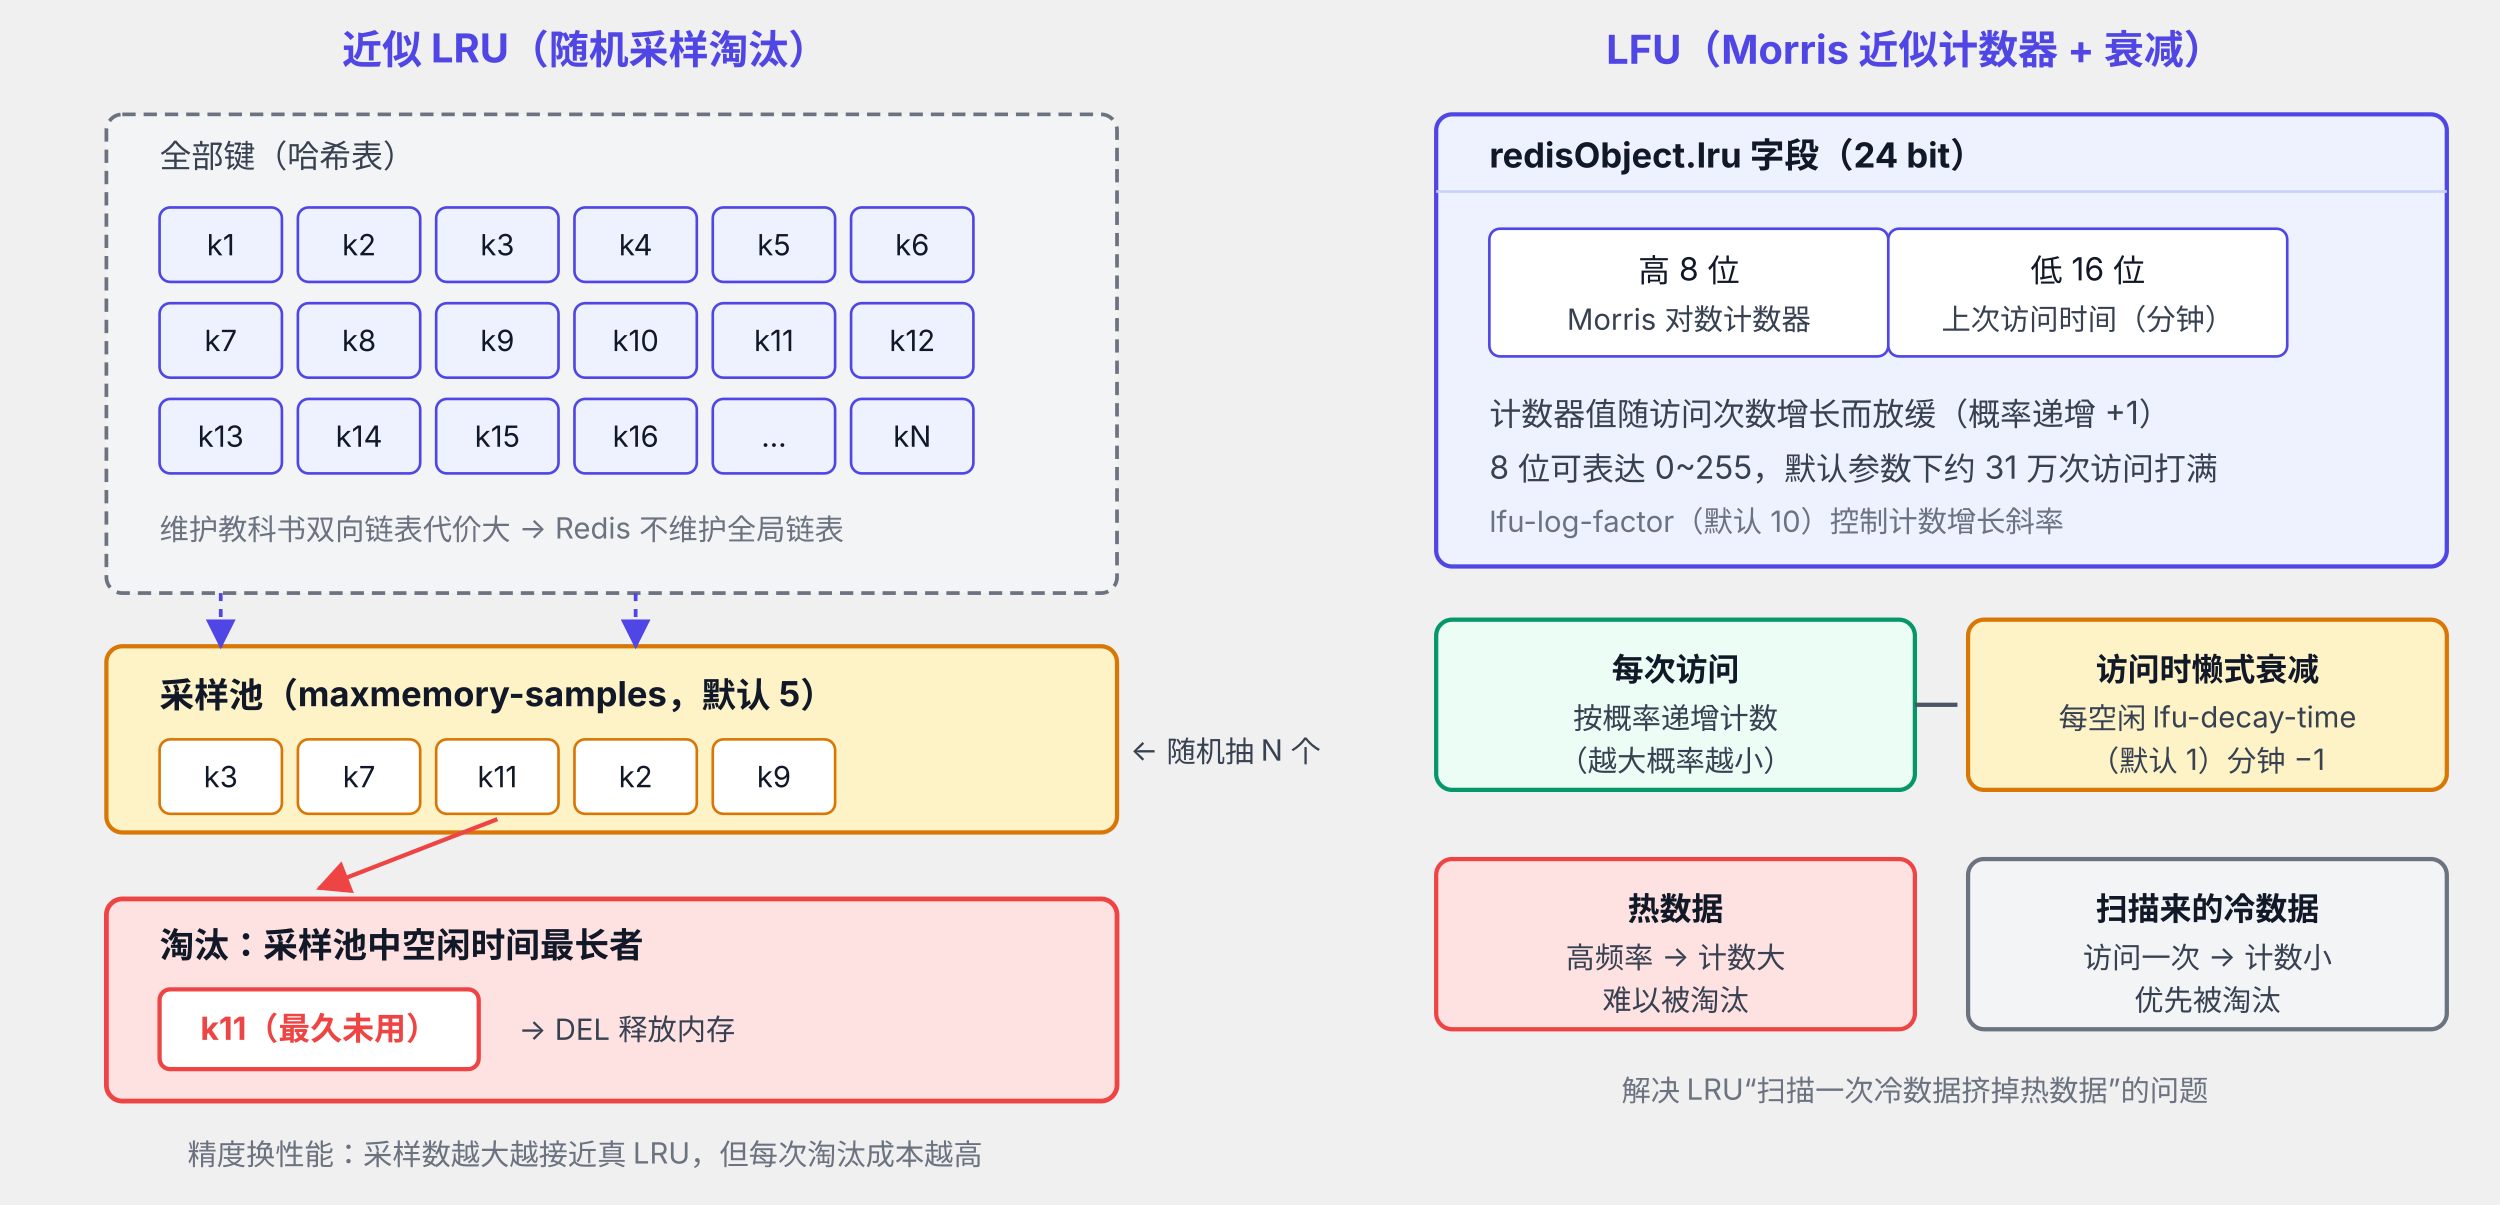
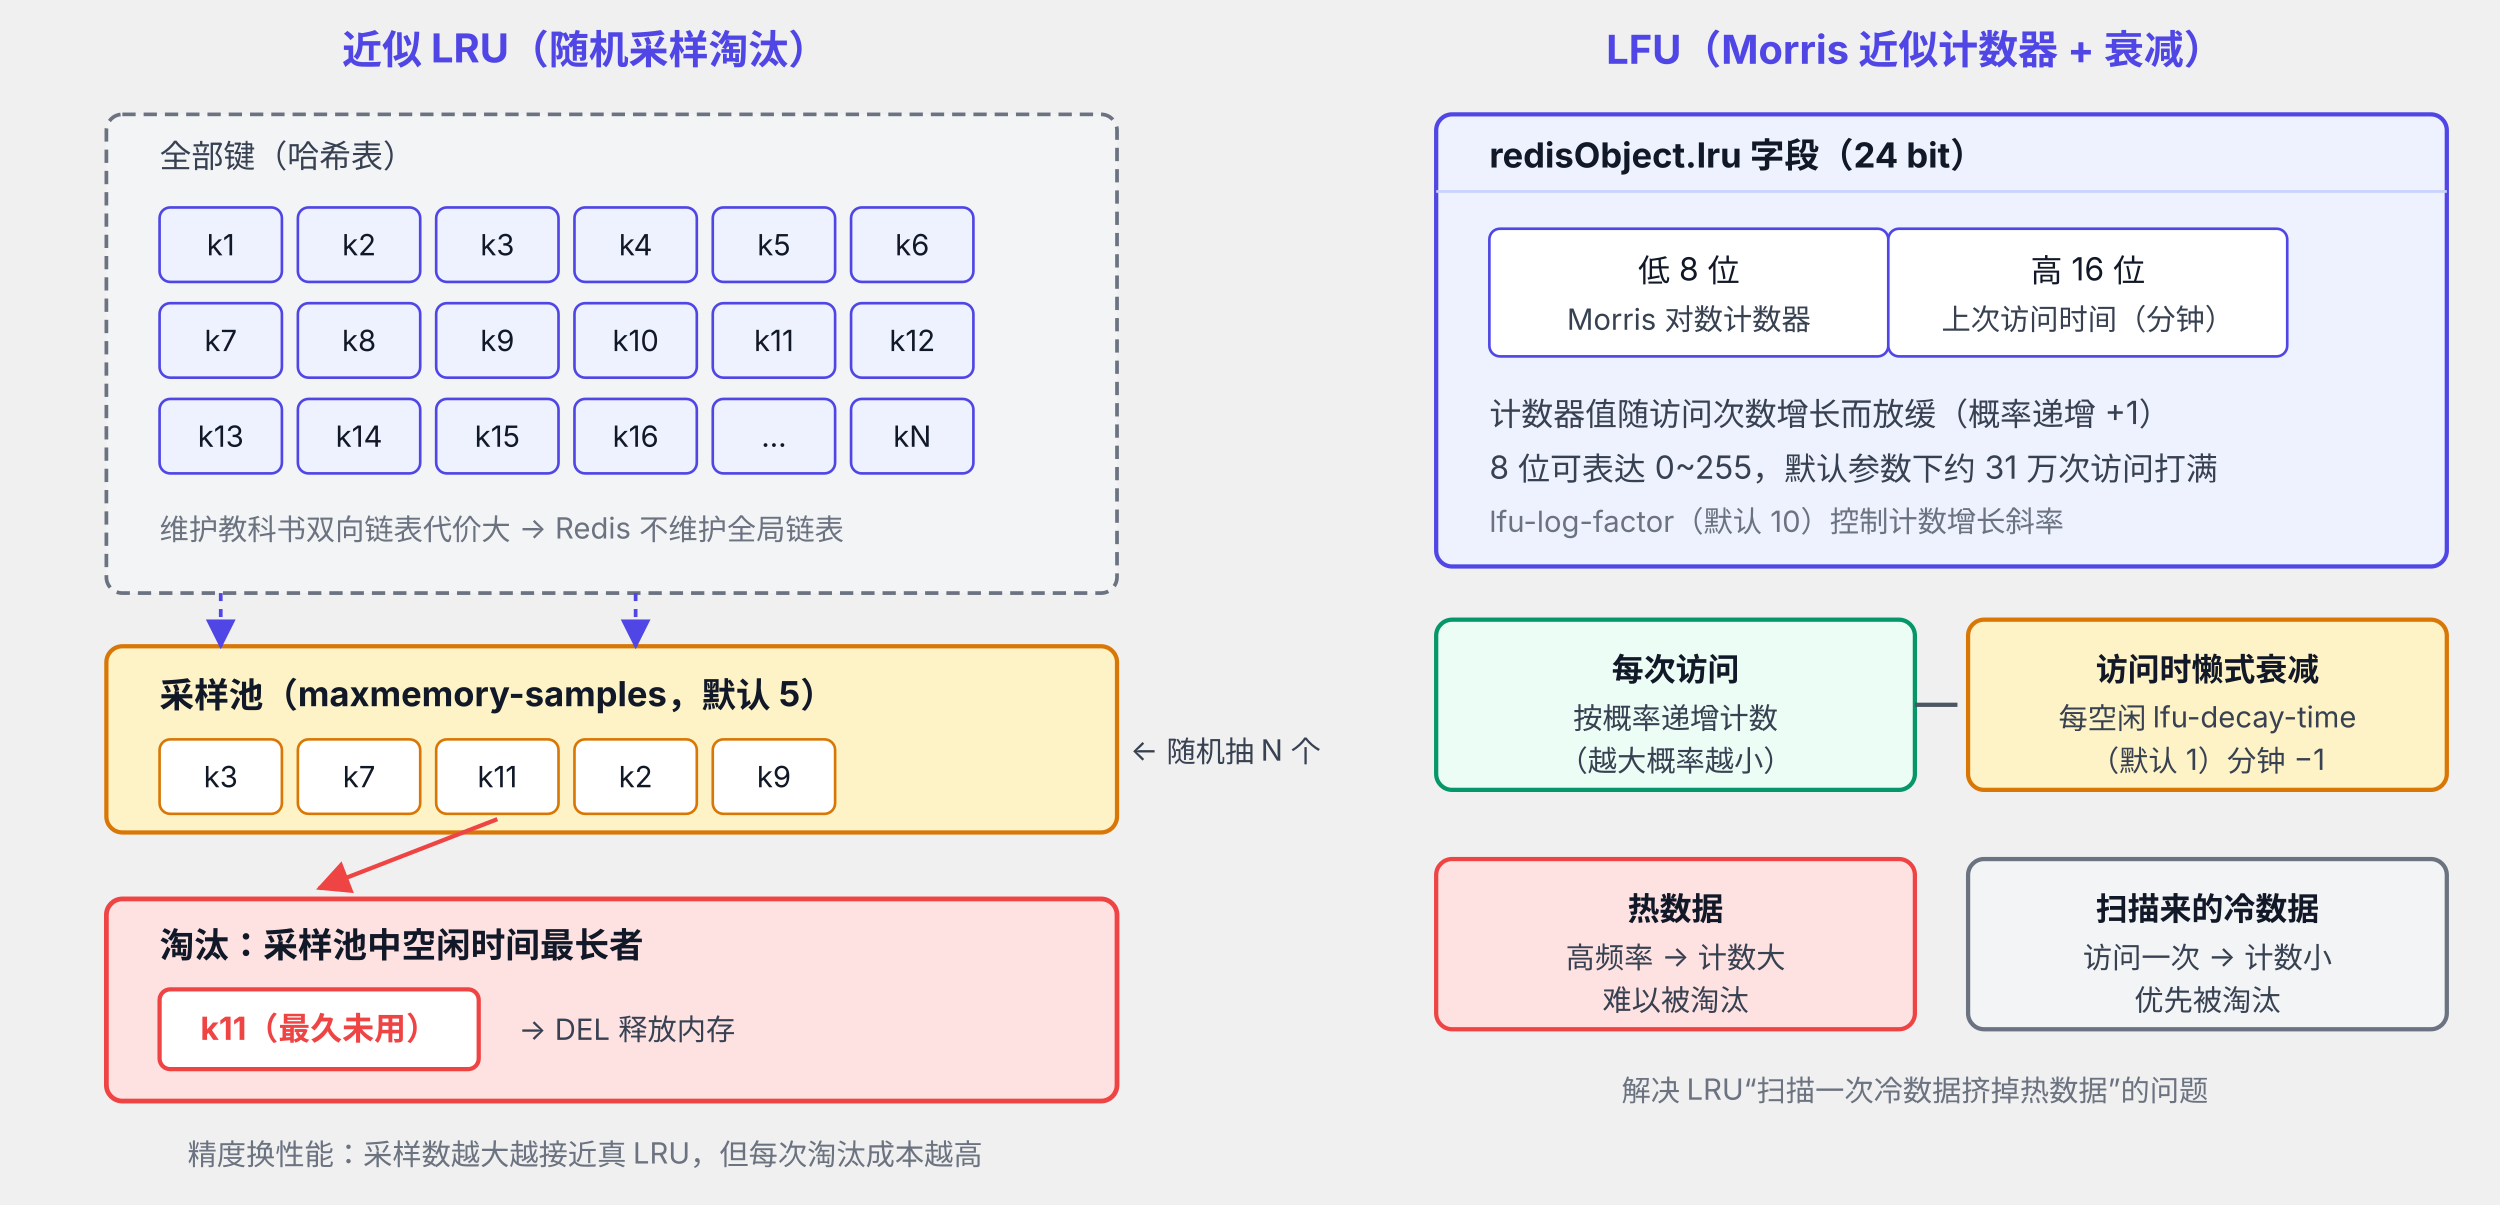
<svg xmlns="http://www.w3.org/2000/svg" viewBox="0 72 940 453" font-family="system-ui, -apple-system, 'PingFang SC', 'Microsoft YaHei', sans-serif">
  <defs>
    <marker id="arrow" viewBox="0 0 10 10" refX="9" refY="5" markerWidth="8" markerHeight="8" orient="auto-start-reverse">
      <path d="M0,0 L10,5 L0,10 z" fill="#4B5563" />
    </marker>
    <marker id="arrowRed" viewBox="0 0 10 10" refX="9" refY="5" markerWidth="8" markerHeight="8" orient="auto-start-reverse">
      <path d="M0,0 L10,5 L0,10 z" fill="#EF4444" />
    </marker>
    <marker id="arrowInd" viewBox="0 0 10 10" refX="9" refY="5" markerWidth="8" markerHeight="8" orient="auto-start-reverse">
      <path d="M0,0 L10,5 L0,10 z" fill="#4F46E5" />
    </marker>
  </defs>
  <text x="220" y="96" text-anchor="middle" font-size="15" font-weight="700" fill="#4F46E5">近似 LRU（随机采样淘汰）</text>
  <rect x="40" y="115" width="380" height="180" rx="6" fill="#F3F4F6" stroke="#6B7280" stroke-width="1.4" stroke-dasharray="5,3" />
  <text x="60" y="135" font-size="12" fill="#374151">全部键（哈希表）</text>
  <g font-size="11" fill="#111827">
    <rect x="60" y="150" width="46" height="28" rx="4" fill="#EEF2FF" stroke="#4F46E5" />
    <text x="83" y="168" text-anchor="middle">k1</text>
    <rect x="112" y="150" width="46" height="28" rx="4" fill="#EEF2FF" stroke="#4F46E5" />
    <text x="135" y="168" text-anchor="middle">k2</text>
    <rect x="164" y="150" width="46" height="28" rx="4" fill="#EEF2FF" stroke="#4F46E5" />
    <text x="187" y="168" text-anchor="middle">k3</text>
    <rect x="216" y="150" width="46" height="28" rx="4" fill="#EEF2FF" stroke="#4F46E5" />
    <text x="239" y="168" text-anchor="middle">k4</text>
    <rect x="268" y="150" width="46" height="28" rx="4" fill="#EEF2FF" stroke="#4F46E5" />
    <text x="291" y="168" text-anchor="middle">k5</text>
    <rect x="320" y="150" width="46" height="28" rx="4" fill="#EEF2FF" stroke="#4F46E5" />
    <text x="343" y="168" text-anchor="middle">k6</text>
    <rect x="60" y="186" width="46" height="28" rx="4" fill="#EEF2FF" stroke="#4F46E5" />
    <text x="83" y="204" text-anchor="middle">k7</text>
    <rect x="112" y="186" width="46" height="28" rx="4" fill="#EEF2FF" stroke="#4F46E5" />
    <text x="135" y="204" text-anchor="middle">k8</text>
    <rect x="164" y="186" width="46" height="28" rx="4" fill="#EEF2FF" stroke="#4F46E5" />
    <text x="187" y="204" text-anchor="middle">k9</text>
    <rect x="216" y="186" width="46" height="28" rx="4" fill="#EEF2FF" stroke="#4F46E5" />
    <text x="239" y="204" text-anchor="middle">k10</text>
    <rect x="268" y="186" width="46" height="28" rx="4" fill="#EEF2FF" stroke="#4F46E5" />
    <text x="291" y="204" text-anchor="middle">k11</text>
    <rect x="320" y="186" width="46" height="28" rx="4" fill="#EEF2FF" stroke="#4F46E5" />
    <text x="343" y="204" text-anchor="middle">k12</text>
    <rect x="60" y="222" width="46" height="28" rx="4" fill="#EEF2FF" stroke="#4F46E5" />
    <text x="83" y="240" text-anchor="middle">k13</text>
    <rect x="112" y="222" width="46" height="28" rx="4" fill="#EEF2FF" stroke="#4F46E5" />
    <text x="135" y="240" text-anchor="middle">k14</text>
    <rect x="164" y="222" width="46" height="28" rx="4" fill="#EEF2FF" stroke="#4F46E5" />
    <text x="187" y="240" text-anchor="middle">k15</text>
    <rect x="216" y="222" width="46" height="28" rx="4" fill="#EEF2FF" stroke="#4F46E5" />
    <text x="239" y="240" text-anchor="middle">k16</text>
    <rect x="268" y="222" width="46" height="28" rx="4" fill="#EEF2FF" stroke="#4F46E5" />
    <text x="291" y="240" text-anchor="middle">...</text>
    <rect x="320" y="222" width="46" height="28" rx="4" fill="#EEF2FF" stroke="#4F46E5" />
    <text x="343" y="240" text-anchor="middle">kN</text>
  </g>
  <text x="60" y="275" font-size="11" fill="#6B7280">维护教科书双向链表代价大 → Redis 不维护全局链表</text>
  <rect x="40" y="315" width="380" height="70" rx="6" fill="#FEF3C7" stroke="#D97706" stroke-width="1.6" />
  <text x="60" y="338" font-size="13" font-weight="700" fill="#111827">采样池（maxmemory-samples，默认 5）</text>
  <g font-size="11" fill="#111827">
    <rect x="60" y="350" width="46" height="28" rx="4" fill="#FFFFFF" stroke="#D97706" />
    <text x="83" y="368" text-anchor="middle">k3</text>
    <rect x="112" y="350" width="46" height="28" rx="4" fill="#FFFFFF" stroke="#D97706" />
    <text x="135" y="368" text-anchor="middle">k7</text>
    <rect x="164" y="350" width="46" height="28" rx="4" fill="#FFFFFF" stroke="#D97706" />
    <text x="187" y="368" text-anchor="middle">k11</text>
    <rect x="216" y="350" width="46" height="28" rx="4" fill="#FFFFFF" stroke="#D97706" />
    <text x="239" y="368" text-anchor="middle">k2</text>
    <rect x="268" y="350" width="46" height="28" rx="4" fill="#FFFFFF" stroke="#D97706" />
    <text x="291" y="368" text-anchor="middle">k9</text>
  </g>
  <path d="M 83 295 L 83 315" fill="none" stroke="#4F46E5" stroke-width="1.4" stroke-dasharray="3,3" marker-end="url(#arrowInd)" />
  <path d="M 239 295 L 239 315" fill="none" stroke="#4F46E5" stroke-width="1.4" stroke-dasharray="3,3" marker-end="url(#arrowInd)" />
  <text x="425" y="358" font-size="11" fill="#374151">← 随机抽 N 个</text>
  <rect x="40" y="410" width="380" height="76" rx="6" fill="#FEE2E2" stroke="#EF4444" stroke-width="1.8" />
  <text x="60" y="432" font-size="13" font-weight="700" fill="#111827">淘汰：采样池中空闲时间最长者</text>
  <rect x="60" y="444" width="120" height="30" rx="4" fill="#FFFFFF" stroke="#EF4444" stroke-width="1.6" />
  <text x="120" y="463" text-anchor="middle" font-size="12" fill="#EF4444" font-weight="700">k11（最久未用）</text>
  <text x="195" y="463" font-size="11" fill="#374151">→ DEL 释放内存</text>
  <path d="M 187 380 L 120 406" fill="none" stroke="#EF4444" stroke-width="1.6" marker-end="url(#arrowRed)" />
  <text x="220" y="510" text-anchor="middle" font-size="11" fill="#6B7280">精度换性能：采样数越大越接近真 LRU，但每次淘汰成本越高</text>
  <text x="720" y="96" text-anchor="middle" font-size="15" font-weight="700" fill="#4F46E5">LFU（Morris 近似计数器 + 衰减）</text>
  <rect x="540" y="115" width="380" height="170" rx="6" fill="#EEF2FF" stroke="#4F46E5" stroke-width="1.6" />
  <text x="560" y="135" font-size="13" font-weight="700" fill="#111827">redisObject.lru 字段（24 bit）</text>
  <line x1="540" y1="144" x2="920" y2="144" stroke="#C7D2FE" stroke-width="1" />
  <rect x="560" y="158" width="150" height="48" rx="4" fill="#FFFFFF" stroke="#4F46E5" />
-   <text x="635" y="178" text-anchor="middle" font-size="12" fill="#111827">高 8 位</text>
+   <text x="635" y="178" text-anchor="middle" font-size="12" fill="#111827">低 8 位</text>
  <text x="635" y="196" text-anchor="middle" font-size="11" fill="#374151">Morris 对数计数器</text>
  <rect x="710" y="158" width="150" height="48" rx="4" fill="#FFFFFF" stroke="#4F46E5" />
-   <text x="785" y="178" text-anchor="middle" font-size="12" fill="#111827">低 16 位</text>
+   <text x="785" y="178" text-anchor="middle" font-size="12" fill="#111827">高 16 位</text>
  <text x="785" y="196" text-anchor="middle" font-size="11" fill="#374151">上次访问时间（分钟）</text>
  <text x="560" y="232" font-size="12" fill="#374151">计数器值随访问次数增长而放缓（概率递增 +1）</text>
  <text x="560" y="252" font-size="12" fill="#374151">8 位可表达 0~255，默认参数下约 31 万次访问打满</text>
  <text x="560" y="272" font-size="11" fill="#6B7280">lfu-log-factor（默认 10）控制计数增长斜率</text>
  <rect x="540" y="305" width="180" height="64" rx="6" fill="#ECFDF5" stroke="#059669" stroke-width="1.6" />
  <text x="630" y="328" text-anchor="middle" font-size="12" font-weight="700" fill="#111827">每次访问</text>
  <text x="630" y="346" text-anchor="middle" font-size="11" fill="#374151">按概率递增计数</text>
  <text x="630" y="362" text-anchor="middle" font-size="11" fill="#374151">（越大概率越小）</text>
  <rect x="740" y="305" width="180" height="64" rx="6" fill="#FEF3C7" stroke="#D97706" stroke-width="1.6" />
  <text x="830" y="328" text-anchor="middle" font-size="12" font-weight="700" fill="#111827">访问时懒式衰减</text>
  <text x="830" y="346" text-anchor="middle" font-size="11" fill="#374151">每空闲 lfu-decay-time</text>
  <text x="830" y="362" text-anchor="middle" font-size="11" fill="#374151">（默认 1）分钟 −1</text>
  <line x1="720" y1="337" x2="736" y2="337" stroke="#4B5563" stroke-width="1.6" />
  <rect x="540" y="395" width="180" height="64" rx="6" fill="#FEE2E2" stroke="#EF4444" stroke-width="1.6" />
  <text x="630" y="418" text-anchor="middle" font-size="12" font-weight="700" fill="#111827">热数据</text>
  <text x="630" y="436" text-anchor="middle" font-size="11" fill="#374151">高频率 → 计数大</text>
  <text x="630" y="452" text-anchor="middle" font-size="11" fill="#374151">难以被淘汰</text>
  <rect x="740" y="395" width="180" height="64" rx="6" fill="#F3F4F6" stroke="#6B7280" stroke-width="1.6" />
  <text x="830" y="418" text-anchor="middle" font-size="12" font-weight="700" fill="#111827">扫描来的冷数据</text>
  <text x="830" y="436" text-anchor="middle" font-size="11" fill="#374151">访问一次 → 计数小</text>
  <text x="830" y="452" text-anchor="middle" font-size="11" fill="#374151">优先被淘汰</text>
  <text x="720" y="486" text-anchor="middle" font-size="11" fill="#6B7280">解决 LRU“扫描一次冷数据挤掉热数据”的问题</text>
</svg>
